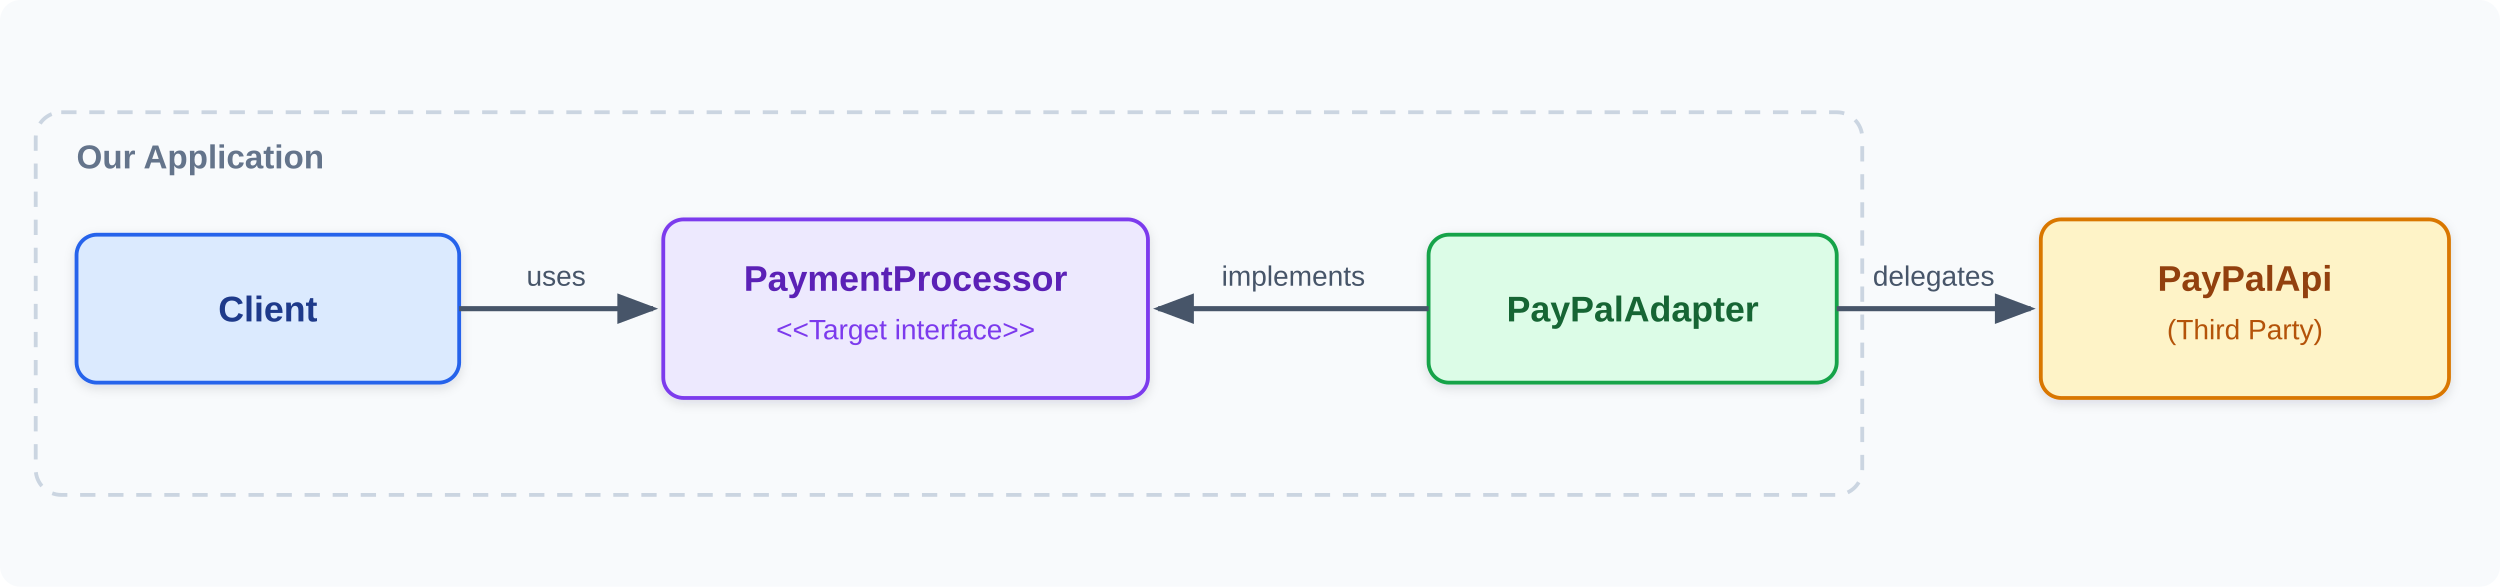
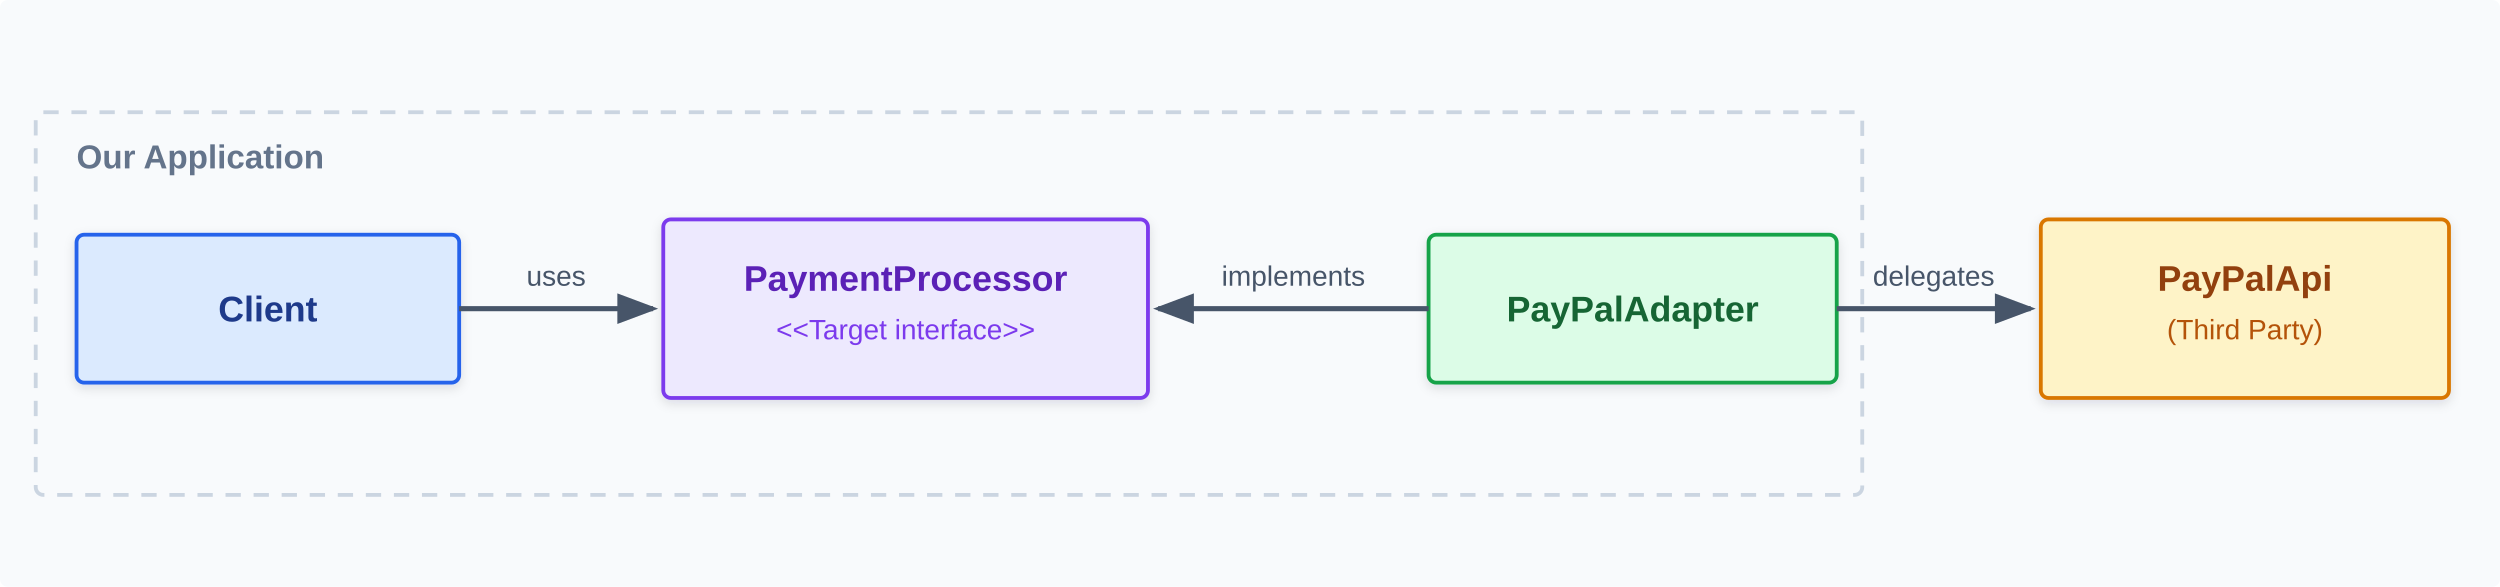
<svg xmlns="http://www.w3.org/2000/svg" viewBox="0 0 980 230" font-family="Arial, Helvetica, sans-serif">
  <defs>
    <marker id="ad-arrow" markerWidth="9" markerHeight="9" refX="7" refY="3" orient="auto" markerUnits="strokeWidth">
      <path d="M0,0 L8,3 L0,6 Z" fill="#475569" />
    </marker>
    <filter id="ad-shadow" x="-30%" y="-30%" width="160%" height="160%">
      <feDropShadow dx="0" dy="1.5" stdDeviation="2" flood-color="#0f172a" flood-opacity="0.12" />
    </filter>
  </defs>
-   <rect x="0" y="0" width="980" height="230" fill="#f8fafc" rx="8" />
-   <rect x="14" y="44" width="716" height="150" rx="10" fill="none" stroke="#cbd5e1" stroke-width="1.5" stroke-dasharray="6 5" />
+   <rect x="0" y="0" width="980" height="230" fill="#f8fafc" rx="3" />
+   <rect x="14" y="44" width="716" height="150" rx="3" fill="none" stroke="#cbd5e1" stroke-width="1.5" stroke-dasharray="6 5" />
  <text x="30" y="66" font-size="13" font-weight="700" fill="#64748b">Our Application</text>
-   <rect x="30" y="92" width="150" height="58" rx="8" fill="#dbeafe" stroke="#2563eb" stroke-width="1.5" filter="url(#ad-shadow)" />
+   <rect x="30" y="92" width="150" height="58" rx="3" fill="#dbeafe" stroke="#2563eb" stroke-width="1.5" filter="url(#ad-shadow)" />
  <text x="105" y="126" text-anchor="middle" font-size="14" font-weight="700" fill="#1e3a8a">Client</text>
-   <rect x="260" y="86" width="190" height="70" rx="8" fill="#ede9fe" stroke="#7c3aed" stroke-width="1.5" filter="url(#ad-shadow)" />
+   <rect x="260" y="86" width="190" height="70" rx="3" fill="#ede9fe" stroke="#7c3aed" stroke-width="1.5" filter="url(#ad-shadow)" />
  <text x="355" y="114" text-anchor="middle" font-size="14" font-weight="700" fill="#5b21b6">PaymentProcessor</text>
  <text x="355" y="133" text-anchor="middle" font-size="11" fill="#7c3aed">&lt;&lt;Target interface&gt;&gt;</text>
-   <rect x="560" y="92" width="160" height="58" rx="8" fill="#dcfce7" stroke="#16a34a" stroke-width="1.5" filter="url(#ad-shadow)" />
+   <rect x="560" y="92" width="160" height="58" rx="3" fill="#dcfce7" stroke="#16a34a" stroke-width="1.5" filter="url(#ad-shadow)" />
  <text x="640" y="126" text-anchor="middle" font-size="14" font-weight="700" fill="#166534">PayPalAdapter</text>
-   <rect x="800" y="86" width="160" height="70" rx="8" fill="#fef3c7" stroke="#d97706" stroke-width="1.5" filter="url(#ad-shadow)" />
+   <rect x="800" y="86" width="160" height="70" rx="3" fill="#fef3c7" stroke="#d97706" stroke-width="1.5" filter="url(#ad-shadow)" />
  <text x="880" y="114" text-anchor="middle" font-size="14" font-weight="700" fill="#92400e">PayPalApi</text>
  <text x="880" y="133" text-anchor="middle" font-size="11" fill="#b45309">(Third Party)</text>
  <path d="M180,121 L256,121" stroke="#475569" stroke-width="2" fill="none" marker-end="url(#ad-arrow)" />
  <text x="218" y="112" text-anchor="middle" font-size="11" fill="#475569">uses</text>
  <path d="M560,121 L454,121" stroke="#475569" stroke-width="2" fill="none" marker-end="url(#ad-arrow)" />
  <text x="507" y="112" text-anchor="middle" font-size="11" fill="#475569">implements</text>
  <path d="M720,121 L796,121" stroke="#475569" stroke-width="2" fill="none" marker-end="url(#ad-arrow)" />
  <text x="758" y="112" text-anchor="middle" font-size="11" fill="#475569">delegates</text>
</svg>
